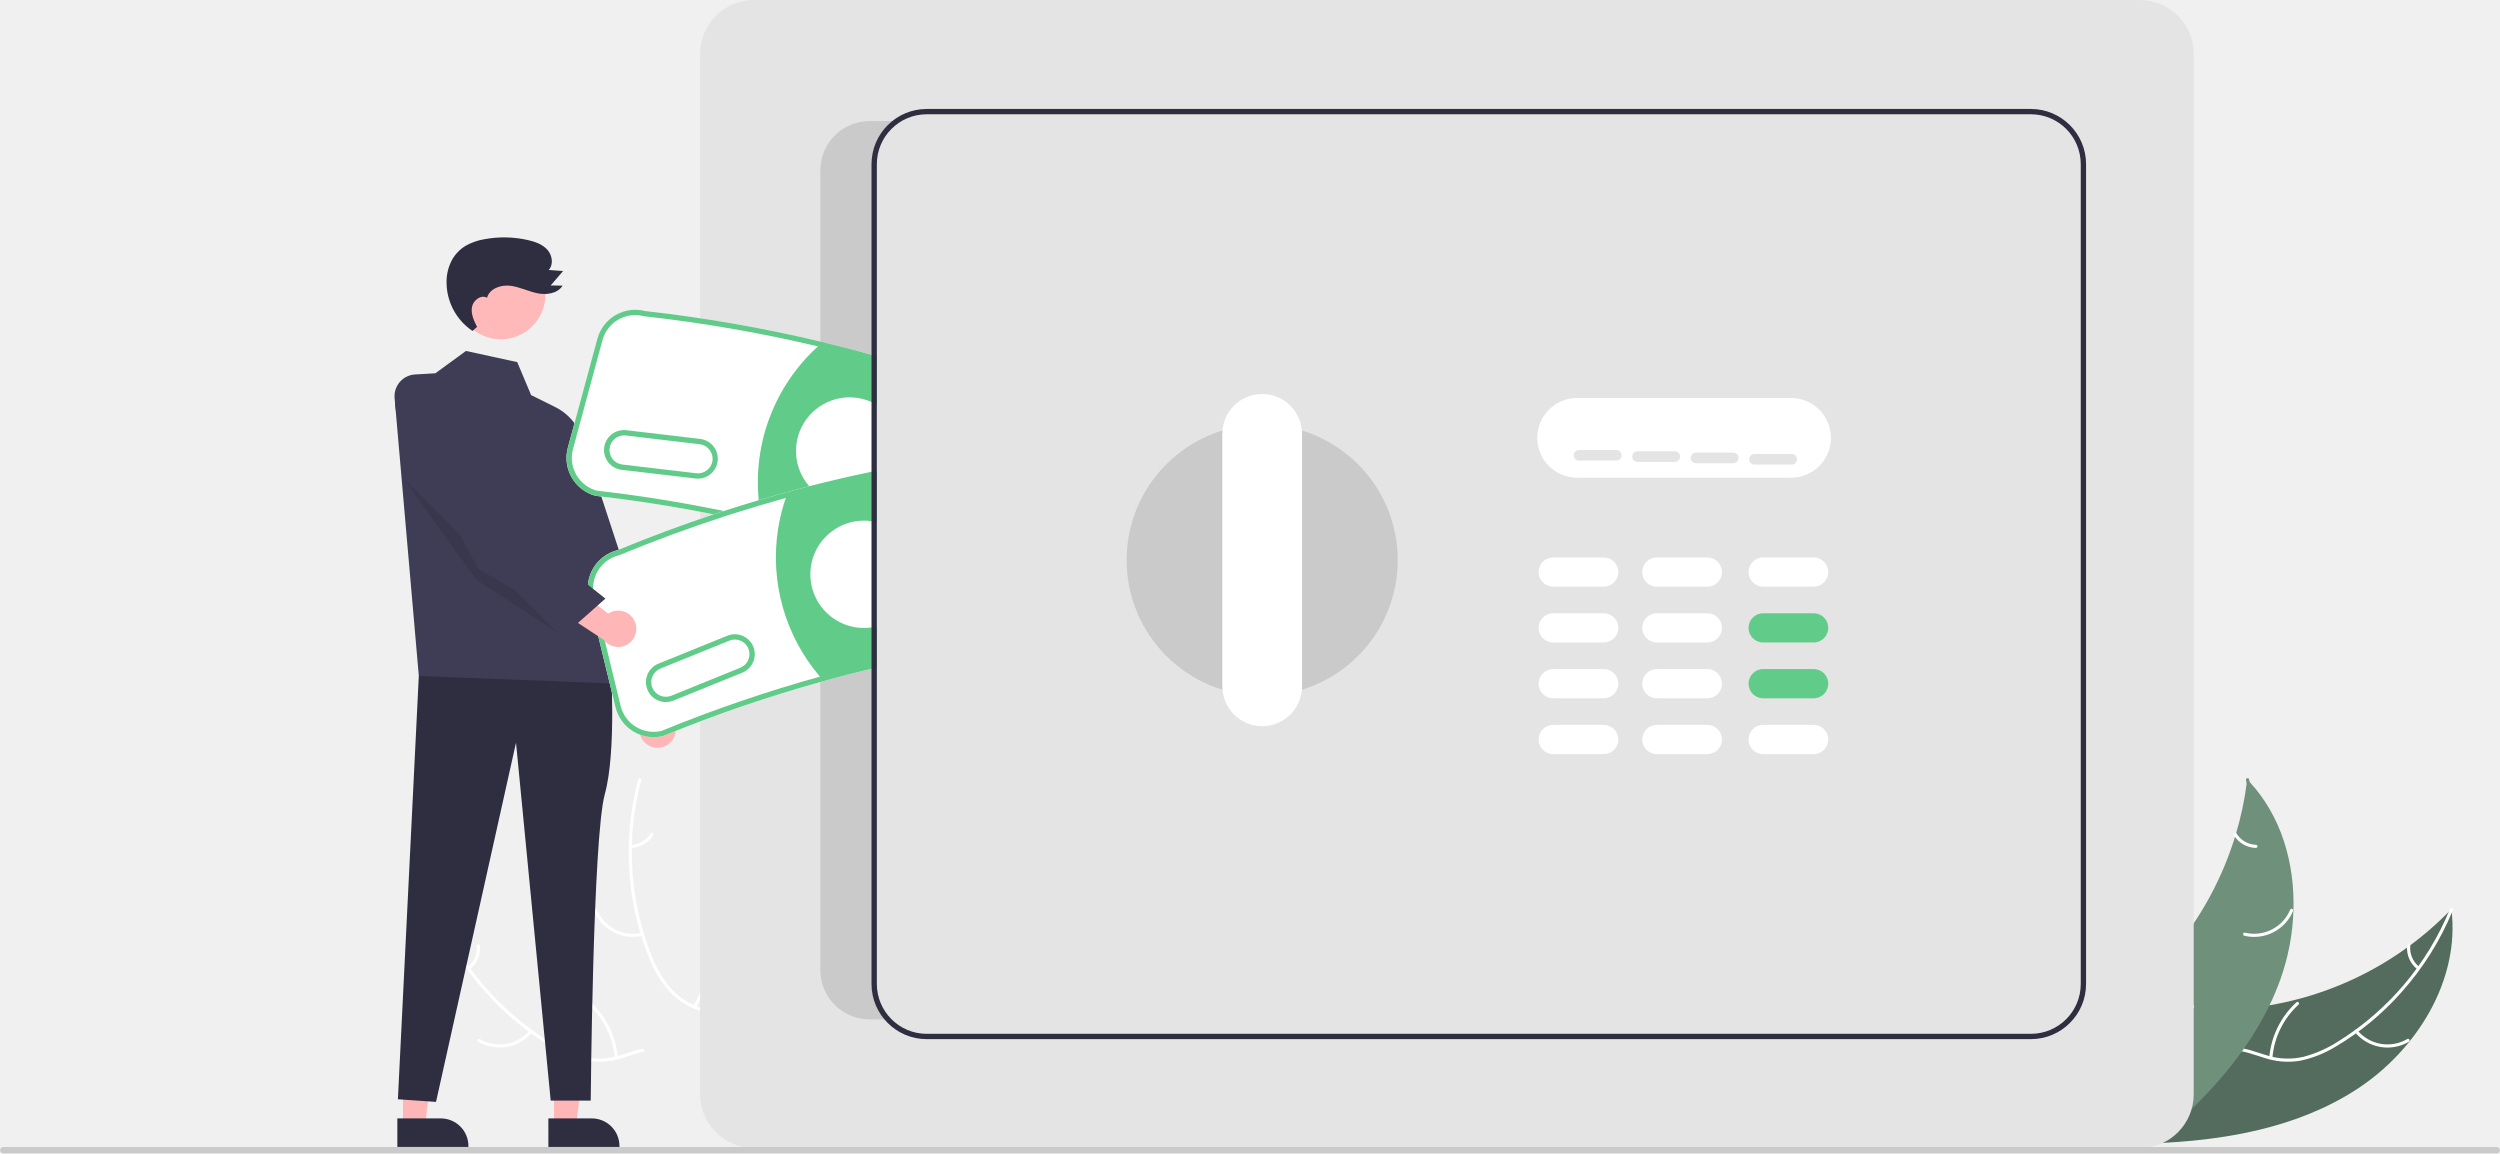
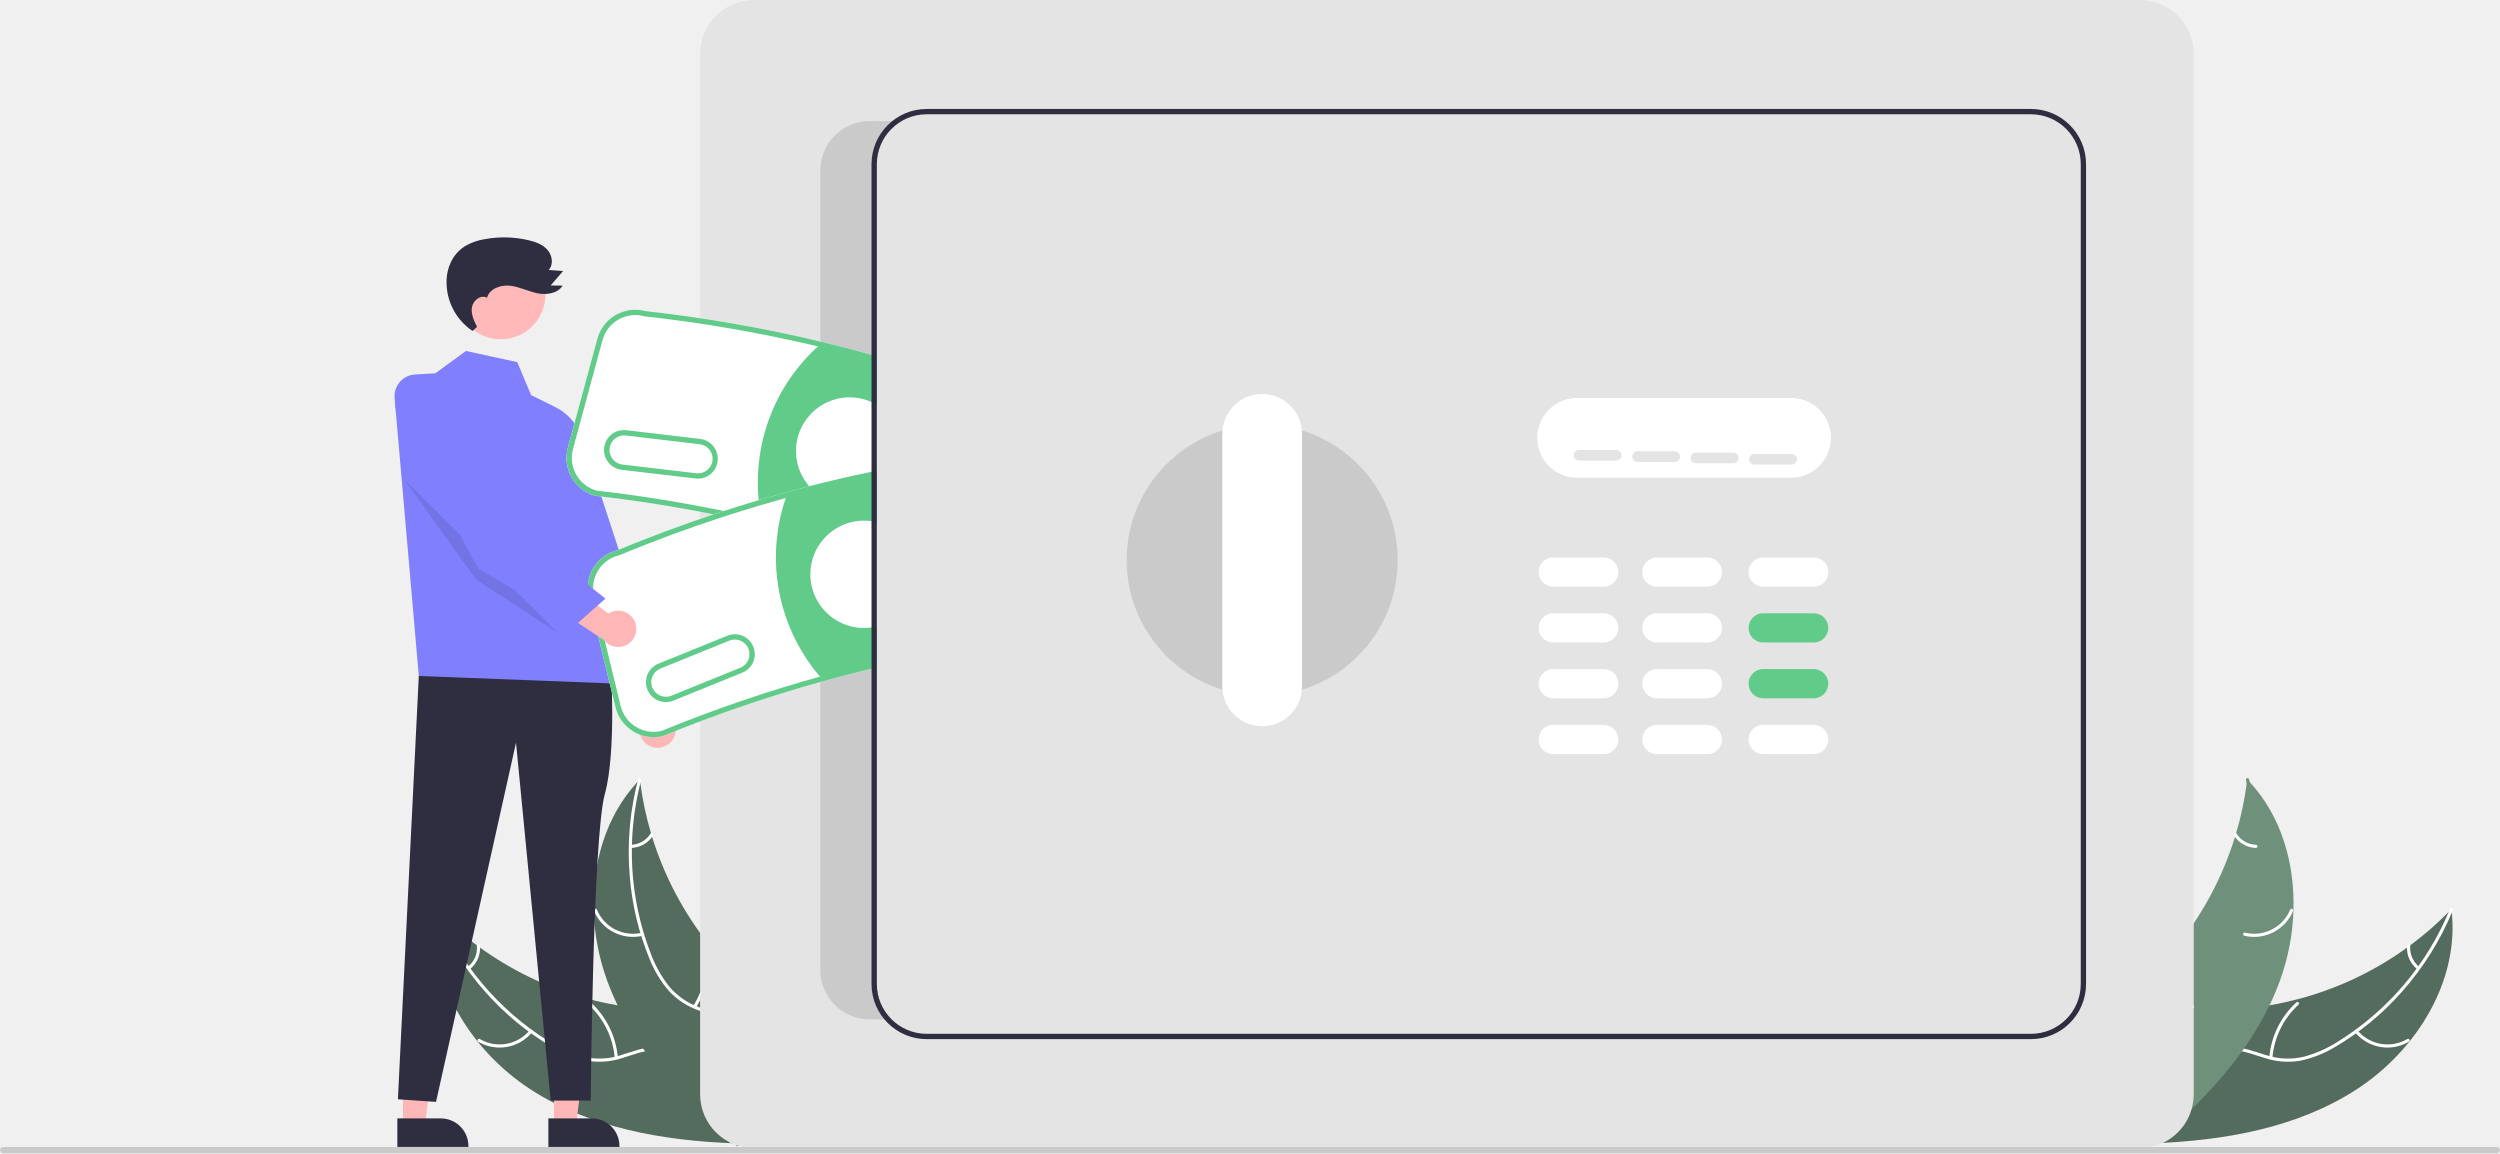
<svg xmlns="http://www.w3.org/2000/svg" data-name="Layer 1" width="940.675" height="433.962" viewBox="0 0 940.675 433.962" version="1.1" id="svg60">
  <defs id="defs60" />
-   <path d="M329.153,642.833c-22.523-14.678-38.899-41.062-35.548-67.736a123.863,123.863,0,0,0,76.435,37.278c11.219,1.123,23.814,1.203,31.781,9.181,4.957,4.964,7.064,12.219,7.172,19.234.108,7.015-1.577,13.919-3.252,20.732l.412,1.702C379.287,662.231,351.676,657.511,329.153,642.833Z" transform="translate(-129.6623 -233.0189)" fill="#f0f0f0" id="path1" />
+   <path d="M329.153,642.833c-22.523-14.678-38.899-41.062-35.548-67.736a123.863,123.863,0,0,0,76.435,37.278c11.219,1.123,23.814,1.203,31.781,9.181,4.957,4.964,7.064,12.219,7.172,19.234.108,7.015-1.577,13.919-3.252,20.732l.412,1.702C379.287,662.231,351.676,657.511,329.153,642.833Z" transform="translate(-129.6623 -233.0189)" fill="#f0f0f0" id="path1" style="fill:#536c5d" />
  <path d="M294.169,575.092a105.87,105.87,0,0,0,42.013,49.777,45.591,45.591,0,0,0,13.057,5.792,26.149,26.149,0,0,0,13.752-.528c4.18-1.223,8.313-2.957,12.718-3.142a16.011,16.011,0,0,1,12.09,5.027c3.962,3.993,6.252,9.171,8.316,14.312,2.292,5.709,4.582,11.675,9.25,15.903.566.512-.262,1.36-.827.848-8.121-7.357-9.015-19.159-15.398-27.694-2.979-3.982-7.175-7.091-12.306-7.223-4.487-.115-8.751,1.67-12.972,2.945a27.903,27.903,0,0,1-13.427,1.017,42.148,42.148,0,0,1-13.232-5.269,102.713,102.713,0,0,1-24.765-20.427A107.747,107.747,0,0,1,293.027,575.407c-.288-.704.857-1.014,1.142-.315Z" transform="translate(-129.6623 -233.0189)" fill="#fff" id="path2" />
  <path d="M329.878,621.438a15.884,15.884,0,0,1-20.255,3.572c-.657-.387-.085-1.426.572-1.038a14.708,14.708,0,0,0,18.835-3.361c.484-.589,1.329.241.848.827Z" transform="translate(-129.6623 -233.0189)" fill="#fff" id="path3" />
  <path d="M360.954,631.032a30.615,30.615,0,0,0-9.853-20.018c-.564-.514.264-1.362.827-.848a31.844,31.844,0,0,1,10.211,20.851c.062.761-1.123.772-1.185.015Z" transform="translate(-129.6623 -233.0189)" fill="#fff" id="path4" />
  <path d="M305.737,596.777a8.991,8.991,0,0,0,3.347-7.848c-.072-.76,1.113-.77,1.185-.015a10.075,10.075,0,0,1-3.683,8.69.612.612,0,0,1-.838.011.595.595,0,0,1-.011-.838Z" transform="translate(-129.6623 -233.0189)" fill="#fff" id="path5" />
-   <path d="M370.433,526.285c.058.473.117.947.184,1.425a118.406,118.406,0,0,0,3.986,18.789c.134.477.278.959.425,1.432a124.827,124.827,0,0,0,21.468,40.635,121.223,121.223,0,0,0,12.53,13.5c6.233,5.766,13.45,11.523,17.3,18.798a20.798,20.798,0,0,1,1.087,2.333l-19.216,39.393c-.089.068-.168.14-.257.208l-.695,1.608c-.248-.199-.501-.411-.748-.61-.144-.115-.284-.239-.428-.353-.095-.079-.189-.159-.279-.225-.032-.026-.063-.053-.086-.075-.09-.066-.167-.137-.248-.199q-2.124-1.77-4.23-3.576c-.009-.004-.009-.004-.014-.018-10.676-9.203-20.678-19.377-28.817-30.746-.245-.342-.499-.688-.735-1.048a115.673,115.673,0,0,1-9.609-16.248,102.262,102.262,0,0,1-4.016-9.536,85.037,85.037,0,0,1-4.997-26.114c-.568-17.768,4.553-35.519,16.475-48.396C369.818,526.931,370.119,526.61,370.433,526.285Z" transform="translate(-129.6623 -233.0189)" fill="#f0f0f0" id="path6" />
+   <path d="M370.433,526.285c.058.473.117.947.184,1.425a118.406,118.406,0,0,0,3.986,18.789c.134.477.278.959.425,1.432a124.827,124.827,0,0,0,21.468,40.635,121.223,121.223,0,0,0,12.53,13.5c6.233,5.766,13.45,11.523,17.3,18.798a20.798,20.798,0,0,1,1.087,2.333l-19.216,39.393c-.089.068-.168.14-.257.208l-.695,1.608c-.248-.199-.501-.411-.748-.61-.144-.115-.284-.239-.428-.353-.095-.079-.189-.159-.279-.225-.032-.026-.063-.053-.086-.075-.09-.066-.167-.137-.248-.199q-2.124-1.77-4.23-3.576c-.009-.004-.009-.004-.014-.018-10.676-9.203-20.678-19.377-28.817-30.746-.245-.342-.499-.688-.735-1.048a115.673,115.673,0,0,1-9.609-16.248,102.262,102.262,0,0,1-4.016-9.536,85.037,85.037,0,0,1-4.997-26.114c-.568-17.768,4.553-35.519,16.475-48.396C369.818,526.931,370.119,526.61,370.433,526.285Z" transform="translate(-129.6623 -233.0189)" fill="#f0f0f0" id="path6" style="fill:#536c5d" />
  <path d="M370.89,526.618a105.87,105.87,0,0,0,3.576,65.039,45.591,45.591,0,0,0,6.938,12.486,26.149,26.149,0,0,0,11.298,7.858c4.073,1.54,8.418,2.644,12.046,5.148a16.011,16.011,0,0,1,6.627,11.293c.759,5.573-.529,11.087-1.977,16.435-1.607,5.938-3.371,12.08-2.189,18.267.143.75-1.028.928-1.171.179-2.055-10.763,4.337-20.725,4.379-31.383.019-4.973-1.46-9.982-5.477-13.176-3.513-2.793-7.993-3.935-12.13-5.459a27.903,27.903,0,0,1-11.333-7.272A42.148,42.148,0,0,1,374.083,593.86a102.712,102.712,0,0,1-7.475-31.22,107.747,107.747,0,0,1,3.18-36.459c.194-.735,1.295-.294,1.102.436Z" transform="translate(-129.6623 -233.0189)" fill="#fff" id="path7" />
  <path d="M371.497,585.122a15.884,15.884,0,0,1-18.323-9.343c-.291-.705.79-1.19,1.082-.484a14.708,14.708,0,0,0,17.062,8.656c.741-.179.916.993.179,1.171Z" transform="translate(-129.6623 -233.0189)" fill="#fff" id="path8" />
  <path d="M390.534,611.492a30.615,30.615,0,0,0,4.185-21.915c-.14-.75,1.031-.928,1.171-.179a31.844,31.844,0,0,1-4.401,22.796c-.409.645-1.361-.059-.955-.701Z" transform="translate(-129.6623 -233.0189)" fill="#fff" id="path9" />
  <path d="M367.07,550.896a8.991,8.991,0,0,0,7.397-4.251c.4-.65,1.353.055.955.701a10.075,10.075,0,0,1-8.173,4.721.612.612,0,0,1-.675-.496.595.595,0,0,1,.496-.675Z" transform="translate(-129.6623 -233.0189)" fill="#fff" id="path10" />
  <path d="M1016.501,642.833c22.523-14.678,38.899-41.062,35.548-67.736a123.863,123.863,0,0,1-76.435,37.278c-11.219,1.123-23.814,1.203-31.781,9.181-4.957,4.964-7.064,12.219-7.172,19.234-.108,7.015,1.577,13.919,3.252,20.732l-.412,1.702C966.366,662.231,993.978,657.511,1016.501,642.833Z" transform="translate(-129.6623 -233.0189)" fill="#f0f0f0" id="path11" style="fill:#536c5d" />
  <path d="M1051.484,575.092a105.87,105.87,0,0,1-42.013,49.777,45.591,45.591,0,0,1-13.057,5.792,26.149,26.149,0,0,1-13.752-.528c-4.18-1.223-8.313-2.957-12.718-3.142a16.011,16.011,0,0,0-12.09,5.027c-3.962,3.993-6.252,9.171-8.316,14.312-2.292,5.709-4.582,11.675-9.25,15.903-.566.512.262,1.36.827.848,8.121-7.357,9.015-19.159,15.398-27.694,2.979-3.982,7.175-7.091,12.306-7.223,4.487-.115,8.751,1.67,12.972,2.945a27.902,27.902,0,0,0,13.427,1.017,42.148,42.148,0,0,0,13.232-5.269,102.713,102.713,0,0,0,24.765-20.427,107.747,107.747,0,0,0,19.411-31.025c.288-.704-.857-1.014-1.142-.315Z" transform="translate(-129.6623 -233.0189)" fill="#fff" id="path12" />
  <path d="M1015.776,621.438a15.884,15.884,0,0,0,20.255,3.572c.657-.387.085-1.426-.572-1.038a14.708,14.708,0,0,1-18.835-3.361c-.484-.589-1.329.241-.848.827Z" transform="translate(-129.6623 -233.0189)" fill="#fff" id="path13" />
  <path d="M984.699,631.032a30.615,30.615,0,0,1,9.853-20.018c.564-.514-.264-1.362-.827-.848a31.844,31.844,0,0,0-10.211,20.851c-.062.761,1.123.772,1.185.015Z" transform="translate(-129.6623 -233.0189)" fill="#fff" id="path14" />
  <path d="M1039.917,596.777a8.991,8.991,0,0,1-3.347-7.848c.072-.76-1.113-.77-1.185-.015a10.075,10.075,0,0,0,3.683,8.69.612.612,0,0,0,.838.011.595.595,0,0,0,.011-.838Z" transform="translate(-129.6623 -233.0189)" fill="#fff" id="path15" />
  <path d="M975.221,526.285c-.058.473-.117.947-.184,1.425a118.407,118.407,0,0,1-3.986,18.789c-.134.477-.278.959-.425,1.432a124.827,124.827,0,0,1-21.468,40.635,121.225,121.225,0,0,1-12.53,13.5c-6.233,5.766-13.45,11.523-17.3,18.798a20.796,20.796,0,0,0-1.087,2.333L937.456,662.59c.089.068.168.14.257.208l.695,1.608c.248-.199.501-.411.748-.61.144-.115.284-.239.428-.353.095-.079.189-.159.28-.225.032-.026.063-.053.086-.075.09-.066.167-.137.248-.199q2.124-1.77,4.23-3.576c.009-.004.009-.004.014-.018,10.676-9.203,20.678-19.377,28.817-30.746.245-.342.499-.688.735-1.048a115.673,115.673,0,0,0,9.609-16.248,102.26,102.26,0,0,0,4.016-9.536,85.036,85.036,0,0,0,4.997-26.114c.568-17.768-4.553-35.519-16.475-48.396C975.836,526.931,975.535,526.61,975.221,526.285Z" transform="translate(-129.6623 -233.0189)" fill="#f0f0f0" id="path16" style="fill:#6f917c" />
  <path d="M974.764,526.618a105.87,105.87,0,0,1-3.576,65.039,45.591,45.591,0,0,1-6.938,12.486,26.149,26.149,0,0,1-11.298,7.858c-4.073,1.54-8.418,2.644-12.046,5.148a16.011,16.011,0,0,0-6.627,11.293c-.759,5.573.529,11.087,1.977,16.435,1.607,5.938,3.371,12.08,2.189,18.267-.143.75,1.028.928,1.171.179,2.055-10.763-4.337-20.725-4.379-31.383-.019-4.973,1.46-9.982,5.477-13.176,3.513-2.793,7.993-3.935,12.13-5.459a27.902,27.902,0,0,0,11.333-7.272A42.148,42.148,0,0,0,971.571,593.86a102.712,102.712,0,0,0,7.475-31.22,107.747,107.747,0,0,0-3.18-36.459c-.194-.735-1.295-.294-1.102.436Z" transform="translate(-129.6623 -233.0189)" fill="#fff" id="path17" style="fill:#6f917c" />
  <path d="M974.157,585.122A15.884,15.884,0,0,0,992.48,575.779c.291-.705-.79-1.19-1.082-.484a14.708,14.708,0,0,1-17.062,8.656c-.741-.179-.916.993-.179,1.171Z" transform="translate(-129.6623 -233.0189)" fill="#fff" id="path18" />
  <path d="M955.12,611.492a30.615,30.615,0,0,1-4.185-21.915c.14-.75-1.031-.928-1.171-.179a31.844,31.844,0,0,0,4.401,22.796c.409.645,1.361-.059.955-.701Z" transform="translate(-129.6623 -233.0189)" fill="#fff" id="path19" />
  <path d="M978.584,550.896a8.991,8.991,0,0,1-7.397-4.251c-.4-.65-1.353.055-.955.701a10.075,10.075,0,0,0,8.173,4.721.612.612,0,0,0,.675-.496.595.595,0,0,0-.496-.675Z" transform="translate(-129.6623 -233.0189)" fill="#fff" id="path20" />
  <path d="M373.514,513.394a6.803,6.803,0,0,1-1.614-10.306l-11.981-20.999,12.537.81,9.455,19.817A6.84,6.84,0,0,1,373.514,513.394Z" transform="translate(-129.6623 -233.0189)" fill="#ffb6b6" id="path21" />
  <polygon points="151.623 423.528 159.918 423.528 163.864 391.535 151.622 391.536 151.623 423.528" fill="#ffb6b6" id="polygon21" />
  <path d="M279.17,653.839l16.335-.001h.001A10.41,10.41,0,0,1,305.915,664.248v.338l-26.745.001Z" transform="translate(-129.6623 -233.0189)" fill="#2f2e41" id="path22" />
  <polygon points="208.454 423.528 216.748 423.528 220.694 391.535 208.452 391.536 208.454 423.528" fill="#ffb6b6" id="polygon22" />
  <path d="M336,653.839l16.335-.001h.001a10.41,10.41,0,0,1,10.41,10.41v.338l-26.745.001Z" transform="translate(-129.6623 -233.0189)" fill="#2f2e41" id="path23" />
  <path d="M359.444,482.991s2.281,32.489-2.212,48.851-5.296,115.312-5.296,115.312H336.876l-13.054-134.691L293.727,647.629l-14.346-.986,7.867-159.275Z" transform="translate(-129.6623 -233.0189)" fill="#2f2e41" id="path24" />
-   <path d="M293.473,373.473l11.514-8.402,19.293,4.201,5.223,12.409,8.999,4.462a20.399,20.399,0,0,1,11.127,15.352l12.856,88.78-75.236-2.908-9.108-104.556a8.197,8.197,0,0,1,7.69-8.894Z" transform="translate(-129.6623 -233.0189)" fill="#3f3d56" id="path25" />
-   <polygon points="213.6 160.059 220.549 169.426 250.815 261.738 236.628 267.418 213.911 224.403 213.6 160.059" fill="#3f3d56" id="polygon25" />
+   <path d="M293.473,373.473l11.514-8.402,19.293,4.201,5.223,12.409,8.999,4.462a20.399,20.399,0,0,1,11.127,15.352l12.856,88.78-75.236-2.908-9.108-104.556a8.197,8.197,0,0,1,7.69-8.894Z" transform="translate(-129.6623 -233.0189)" fill="#3f3d56" id="path25" style="fill:#8080ff" />
+   <polygon points="213.6 160.059 220.549 169.426 250.815 261.738 236.628 267.418 213.911 224.403 213.6 160.059" fill="#3f3d56" id="polygon25" style="fill:#8080ff" />
  <circle cx="188.411" cy="110.861" r="16.804" fill="#ffb9b9" id="circle25" />
  <polygon points="151.778 179.997 179.2 218.137 209.852 238.125 151.778 179.997" opacity="0.1" id="polygon26" />
  <path d="M309.168,356.028c-1.169-2.334-2.371-4.874-1.925-7.445s3.398-4.812,5.675-3.537c.945-3.415,5.128-4.91,8.649-4.515s6.764,2.093,10.231,2.822,7.678.151,9.553-2.856l-4.484-.078,4.669-5.416-5.413-.405c1.875-2.023,1.377-5.461-.438-7.538s-4.569-3.06-7.257-3.682a40.428,40.428,0,0,0-16.342-.376A21.245,21.245,0,0,0,304.826,325.528a14.445,14.445,0,0,0-5.076,5.264,17.377,17.377,0,0,0-2.062,7.919,22.145,22.145,0,0,0,9.757,18.837" transform="translate(-129.6623 -233.0189)" fill="#2f2e41" id="path26" />
  <path d="M934.835,665.019H413.347a20.279,20.279,0,0,1-20.256-20.256V253.275a20.279,20.279,0,0,1,20.256-20.256H934.835a20.279,20.279,0,0,1,20.256,20.256V644.763A20.279,20.279,0,0,1,934.835,665.019Z" transform="translate(-129.6623 -233.0189)" fill="#e4e4e4" id="path27" />
  <path d="M803.587,412.769H723.086a15,15,0,0,1,0-30h80.5a15,15,0,0,1,0,30Z" transform="translate(-129.6623 -233.0189)" fill="#fff" id="path28" />
  <path d="M733.087,453.769h-19a5.5,5.5,0,0,1,0-11h19a5.5,5.5,0,0,1,0,11Z" transform="translate(-129.6623 -233.0189)" fill="#fff" id="path29" />
  <path d="M812.087,453.769h-19a5.5,5.5,0,0,1,0-11h19a5.5,5.5,0,0,1,0,11Z" transform="translate(-129.6623 -233.0189)" fill="#fff" id="path30" />
  <path d="M772.087,453.769h-19a5.5,5.5,0,0,1,0-11h19a5.5,5.5,0,0,1,0,11Z" transform="translate(-129.6623 -233.0189)" fill="#fff" id="path31" />
  <path d="M733.087,474.769h-19a5.5,5.5,0,0,1,0-11h19a5.5,5.5,0,0,1,0,11Z" transform="translate(-129.6623 -233.0189)" fill="#fff" id="path32" />
  <path d="M812.087,474.769h-19a5.5,5.5,0,0,1,0-11h19a5.5,5.5,0,0,1,0,11Z" transform="translate(-129.6623 -233.0189)" fill="#fff" id="path33" style="fill:#61cc8a;fill-opacity:1" />
  <path d="M772.087,474.769h-19a5.5,5.5,0,0,1,0-11h19a5.5,5.5,0,0,1,0,11Z" transform="translate(-129.6623 -233.0189)" fill="#fff" id="path34" />
  <path d="M733.087,495.769h-19a5.5,5.5,0,0,1,0-11h19a5.5,5.5,0,0,1,0,11Z" transform="translate(-129.6623 -233.0189)" fill="#fff" id="path35" />
  <path d="M812.087,495.769h-19a5.5,5.5,0,0,1,0-11h19a5.5,5.5,0,0,1,0,11Z" transform="translate(-129.6623 -233.0189)" fill="#fff" id="path36" style="fill:#61cc8a;fill-opacity:1" />
  <path d="M772.087,495.769h-19a5.5,5.5,0,0,1,0-11h19a5.5,5.5,0,0,1,0,11Z" transform="translate(-129.6623 -233.0189)" fill="#fff" id="path37" />
  <path d="M733.087,516.769h-19a5.5,5.5,0,0,1,0-11h19a5.5,5.5,0,1,1,0,11Z" transform="translate(-129.6623 -233.0189)" fill="#fff" id="path38" />
  <path d="M812.087,516.769h-19a5.5,5.5,0,0,1,0-11h19a5.5,5.5,0,1,1,0,11Z" transform="translate(-129.6623 -233.0189)" fill="#fff" id="path39" />
  <path d="M772.087,516.769h-19a5.5,5.5,0,0,1,0-11h19a5.5,5.5,0,1,1,0,11Z" transform="translate(-129.6623 -233.0189)" fill="#fff" id="path40" />
  <circle cx="474.924" cy="210.75" r="51" fill="#cacaca" id="circle40" />
  <path d="M604.587,506.269a15.017,15.017,0,0,1-15-15v-95a15,15,0,1,1,30,0v95A15.017,15.017,0,0,1,604.587,506.269Z" transform="translate(-129.6623 -233.0189)" fill="#fff" id="path41" />
  <path d="M737.823,406.328h-14a2,2,0,0,1,0-4h14a2,2,0,1,1,0,4Z" transform="translate(-129.6623 -233.0189)" fill="#e4e4e4" id="path42" />
  <path d="M759.823,406.828h-14a2,2,0,0,1,0-4h14a2,2,0,1,1,0,4Z" transform="translate(-129.6623 -233.0189)" fill="#e4e4e4" id="path43" />
  <path d="M781.823,407.328h-14a2,2,0,0,1,0-4h14a2,2,0,1,1,0,4Z" transform="translate(-129.6623 -233.0189)" fill="#e4e4e4" id="path44" />
  <path d="M803.823,407.828h-14a2,2,0,0,1,0-4h14a2,2,0,1,1,0,4Z" transform="translate(-129.6623 -233.0189)" fill="#e4e4e4" id="path45" />
  <path d="M459.587,603.268a18.693,18.693,0,0,0,5.56,13.31h-8.261a18.559,18.559,0,0,1-18.559-18.559V297.137a18.559,18.559,0,0,1,18.559-18.559h12.021a18.744,18.744,0,0,0-9.32,16.2Z" transform="translate(-129.6623 -233.0189)" fill="#cacaca" id="path46" />
  <path d="M1069.147,666.981H130.853a1.191,1.191,0,0,1,0-2.381h938.294a1.191,1.191,0,0,1,0,2.381Z" transform="translate(-129.6623 -233.0189)" fill="#cacaca" id="path47" />
  <path d="M457.587,366.498q-9.48-2.655-19.03-4.92a543.559,543.559,0,0,0-66.09-11.52,14.785,14.785,0,0,0-18.03,10.41l-11.11,41a14.777,14.777,0,0,0,10.39,18.11l.15.03c14.7,1.67,29.54,3.99,44.3,6.95,1.32.26,2.63.53,3.95.81q7.095,1.47,14.15,3.14c2.06.48,4.11.98,6.17,1.49q8.31,2.07,16.63,4.41,9.255,2.61,18.52,5.57c.67.2,1.34.41,2,.63v-75.54C458.927,366.868,458.257,366.678,457.587,366.498Z" transform="translate(-129.6623 -233.0189)" fill="#fff" id="path48" />
  <path d="M457.587,366.498q-9.48-2.655-19.03-4.92a543.559,543.559,0,0,0-66.09-11.52,14.785,14.785,0,0,0-18.03,10.41l-11.11,41a14.777,14.777,0,0,0,10.39,18.11l.15.03c14.7,1.67,29.54,3.99,44.3,6.95,1.32.26,2.63.53,3.95.81q7.095,1.47,14.15,3.14c2.06.48,4.11.98,6.17,1.49q8.31,2.07,16.63,4.41,9.255,2.61,18.52,5.57c.67.2,1.34.41,2,.63v-2.11c-.67-.21-1.34-.42-2-.63q-8.52-2.715-17.02-5.11-3.18-.915-6.36-1.77-5.73-1.545-11.43-2.96-3.03-.765-6.05-1.47c-.15-.04-.31-.07-.46-.11q-5.145-1.215-10.31-2.32c-1.32-.28-2.64-.56-3.96-.83-15.92-3.3-31.96-5.87-47.83-7.67a12.777,12.777,0,0,1-8.91-15.63l11.11-41.01a12.767,12.767,0,0,1,15.65-8.97l.15.02a541.782,541.782,0,0,1,65.26,11.32c.22.06.44.11.66.16q9.781,2.34,19.5,5.06c.66.18,1.33.37,2,.57v-2.08C458.927,366.868,458.257,366.678,457.587,366.498Z" transform="translate(-129.6623 -233.0189)" fill="#6c63ff" id="path49" style="fill:#61cc8a;fill-opacity:1" />
  <path d="M459.587,368.108v73.44c-.67-.22-1.33-.43-2-.64q-8.865-2.835-17.79-5.34-8.566-2.43-17.19-4.57c-2.04-.5-4.07-.99-6.11-1.47-.08-.36-.16-.72-.23-1.08-.37-1.72-.66-3.46-.88-5.21-.1-.67-.17-1.34-.24-2.02a69.067,69.067,0,0,1,22.28-57.86c.29-.28.59-.55.89-.81q9.69,2.31,19.27,5C458.257,367.718,458.927,367.908,459.587,368.108Z" transform="translate(-129.6623 -233.0189)" fill="#6c63ff" id="path50" style="fill:#61cc8a;fill-opacity:1" />
  <path d="M393.177,398.178l-27.81-3.28a7.502,7.502,0,1,0-1.76,14.9l27.81,3.28a7.502,7.502,0,0,0,1.76-14.9Zm4.58,8.1a5.506,5.506,0,0,1-6.11,4.81l-27.81-3.28a5.498,5.498,0,0,1,1.29-10.92l27.81,3.28A5.52,5.52,0,0,1,397.757,406.278Z" transform="translate(-129.6623 -233.0189)" fill="#6c63ff" id="path51" style="fill:#61cc8a;fill-opacity:1" />
  <path d="M459.587,385.308v34.83a16.298,16.298,0,0,1-2,1.02,20.168,20.168,0,0,1-21.84-3.54c-.28-.25-.56-.52-.83-.8-.27-.27-.53-.56-.78-.85a20.186,20.186,0,0,1,23.45-31.69A20.895,20.895,0,0,1,459.587,385.308Z" transform="translate(-129.6623 -233.0189)" fill="#fff" id="path52" />
  <path d="M457.587,410.518q-11.804,2.46-23.45,5.45-4.35,1.11-8.67,2.3-5.16,1.425-10.32,2.95-6.584,1.95-13.15,4.08c-1.27.42-2.55.84-3.83,1.26-12.17,4.06-24.26,8.56-36.15,13.47a14.787,14.787,0,0,0-10.79,17.81l10.03,41.28a14.779,14.779,0,0,0,17.83,10.86l.14-.05a533.852,533.852,0,0,1,59.93-20.52q9.12-2.535,18.43-4.78c.67-.16,1.33-.32,2-.47v-74.05C458.917,410.228,458.257,410.368,457.587,410.518Z" transform="translate(-129.6623 -233.0189)" fill="#fff" id="path53" />
  <path d="M457.587,410.518q-11.804,2.46-23.45,5.45-4.35,1.11-8.67,2.3-5.16,1.425-10.32,2.95-6.584,1.95-13.15,4.08c-1.27.42-2.55.84-3.83,1.26-12.17,4.06-24.26,8.56-36.15,13.47a14.787,14.787,0,0,0-10.79,17.81l10.03,41.28a14.779,14.779,0,0,0,17.83,10.86l.14-.05a533.852,533.852,0,0,1,59.93-20.52q9.12-2.535,18.43-4.78c.67-.16,1.33-.32,2-.47v-2.06c-.67.16-1.33.32-2,.48-.5.12-1.01.24-1.51.36q-8.82,2.145-17.45,4.54c-.15.04-.31.09-.46.13a533.386,533.386,0,0,0-59.63,20.45,12.788,12.788,0,0,1-15.34-9.41l-10.02-41.28a12.772,12.772,0,0,1,9.38-15.41l.15-.05c12.95-5.36,26.13-10.22,39.41-14.54,1.28-.42,2.56-.83,3.84-1.24q4.71-1.485,9.43-2.89,4.98-1.485,9.95-2.86.33-.09.66-.18,4.86-1.335,9.75-2.58,10.845-2.76,21.84-5.07c.66-.14,1.33-.28,2-.41v-2.03C458.917,410.228,458.257,410.368,457.587,410.518Z" transform="translate(-129.6623 -233.0189)" fill="#6c63ff" id="path54" style="fill:#61cc8a;fill-opacity:1" />
  <path d="M459.587,411.118v72.01c-.66.15-1.33.3-2,.46q-9.39,2.28-18.7,4.86-.375-.42-.72-.84a69.12,69.12,0,0,1-15.73-55.61c.05-.33.11-.67.17-1,.05-.32.11-.65.17-.97a68.508,68.508,0,0,1,2.56-9.65c.13-.38.26-.76.4-1.14q4.575-1.26,9.18-2.42,11.265-2.91,22.67-5.29C458.247,411.378,458.917,411.248,459.587,411.118Z" transform="translate(-129.6623 -233.0189)" fill="#6c63ff" id="path55" style="fill:#61cc8a;fill-opacity:1" />
  <path d="M413.117,476.348a7.509,7.509,0,0,0-9.77-4.13l-25.95,10.52a7.5,7.5,0,0,0,5.64,13.9l25.95-10.52A7.517,7.517,0,0,0,413.117,476.348Zm-4.88,7.91-25.95,10.53a5.504,5.504,0,0,1-4.14-10.2l25.95-10.52a5.499,5.499,0,1,1,4.14,10.19Z" transform="translate(-129.6623 -233.0189)" fill="#6c63ff" id="path56" style="fill:#61cc8a;fill-opacity:1" />
  <path d="M459.587,429.508v39.21a19.611,19.611,0,0,1-2,.4,20.205,20.205,0,0,1-18.52-32.71c.23-.29.47-.57.73-.84.24-.28.5-.55.77-.81a20.197,20.197,0,0,1,17.02-5.64A17.2,17.2,0,0,1,459.587,429.508Z" transform="translate(-129.6623 -233.0189)" fill="#fff" id="path57" />
  <path d="M457.587,361.288v99.81c.67-.22,1.34-.43,2-.63v-98.27C458.917,361.888,458.257,361.588,457.587,361.288Zm0,0v99.81c.67-.22,1.34-.43,2-.63v-98.27C458.917,361.888,458.257,361.588,457.587,361.288Zm0,0v99.81c.67-.22,1.34-.43,2-.63v-98.27C458.917,361.888,458.257,361.588,457.587,361.288Zm0,7.29v115.01c.67-.16,1.34-.31,2-.46v-113.98C458.917,368.948,458.247,368.758,457.587,368.578Zm0,0v115.01c.67-.16,1.34-.31,2-.46v-113.98C458.917,368.948,458.247,368.758,457.587,368.578Zm0,0v115.01c.67-.16,1.34-.31,2-.46v-113.98C458.917,368.948,458.247,368.758,457.587,368.578Zm0,0v115.01c.67-.16,1.34-.31,2-.46v-113.98C458.917,368.948,458.247,368.758,457.587,368.578Zm0,0v116.05c.67-.16,1.33-.32,2-.47v-115.01C458.917,368.948,458.247,368.758,457.587,368.578Zm436.25-94.56H478.347a20.795,20.795,0,0,0-20.76,20.76v308.49a20.785,20.785,0,0,0,20.76,20.75H893.837a20.775,20.775,0,0,0,20.75-20.75v-308.49A20.777,20.777,0,0,0,893.837,274.018Zm18.75,329.25a18.769,18.769,0,0,1-18.75,18.75H478.347a18.778,18.778,0,0,1-18.76-18.75v-308.49a18.788,18.788,0,0,1,18.76-18.76H893.837a18.772,18.772,0,0,1,18.75,18.76Zm-455-234.69v114c.67-.16,1.33-.32,2-.48v-112.95C458.917,368.948,458.247,368.758,457.587,368.578Zm0,0v115.01c.67-.16,1.34-.31,2-.46v-113.98C458.917,368.948,458.247,368.758,457.587,368.578Zm0,0v115.01c.67-.16,1.34-.31,2-.46v-113.98C458.917,368.948,458.247,368.758,457.587,368.578Zm0,0v115.01c.67-.16,1.34-.31,2-.46v-113.98C458.917,368.948,458.247,368.758,457.587,368.578Zm0-7.29v99.81c.67-.22,1.34-.43,2-.63v-98.27C458.917,361.888,458.257,361.588,457.587,361.288Zm0,0v99.81c.67-.22,1.34-.43,2-.63v-98.27C458.917,361.888,458.257,361.588,457.587,361.288Z" transform="translate(-129.6623 -233.0189)" fill="#2f2e41" id="path58" />
  <path d="M368.513,466.893a6.803,6.803,0,0,0-9.99-3.003l-19.171-14.73L338.446,461.69l18.344,12.067a6.84,6.84,0,0,0,11.723-6.864Z" transform="translate(-129.6623 -233.0189)" fill="#ffb6b6" id="path59" />
-   <path d="M291.262,377.995l-6.308-2.981s-10.163,2.859-5.225,16.297l29.879,55.664,36.479,21.357,11.372-10.077-36.505-28.884Z" transform="translate(-129.6623 -233.0189)" fill="#3f3d56" id="path60" />
+   <path d="M291.262,377.995l-6.308-2.981s-10.163,2.859-5.225,16.297l29.879,55.664,36.479,21.357,11.372-10.077-36.505-28.884Z" transform="translate(-129.6623 -233.0189)" fill="#3f3d56" id="path60" style="fill:#8080ff" />
</svg>
